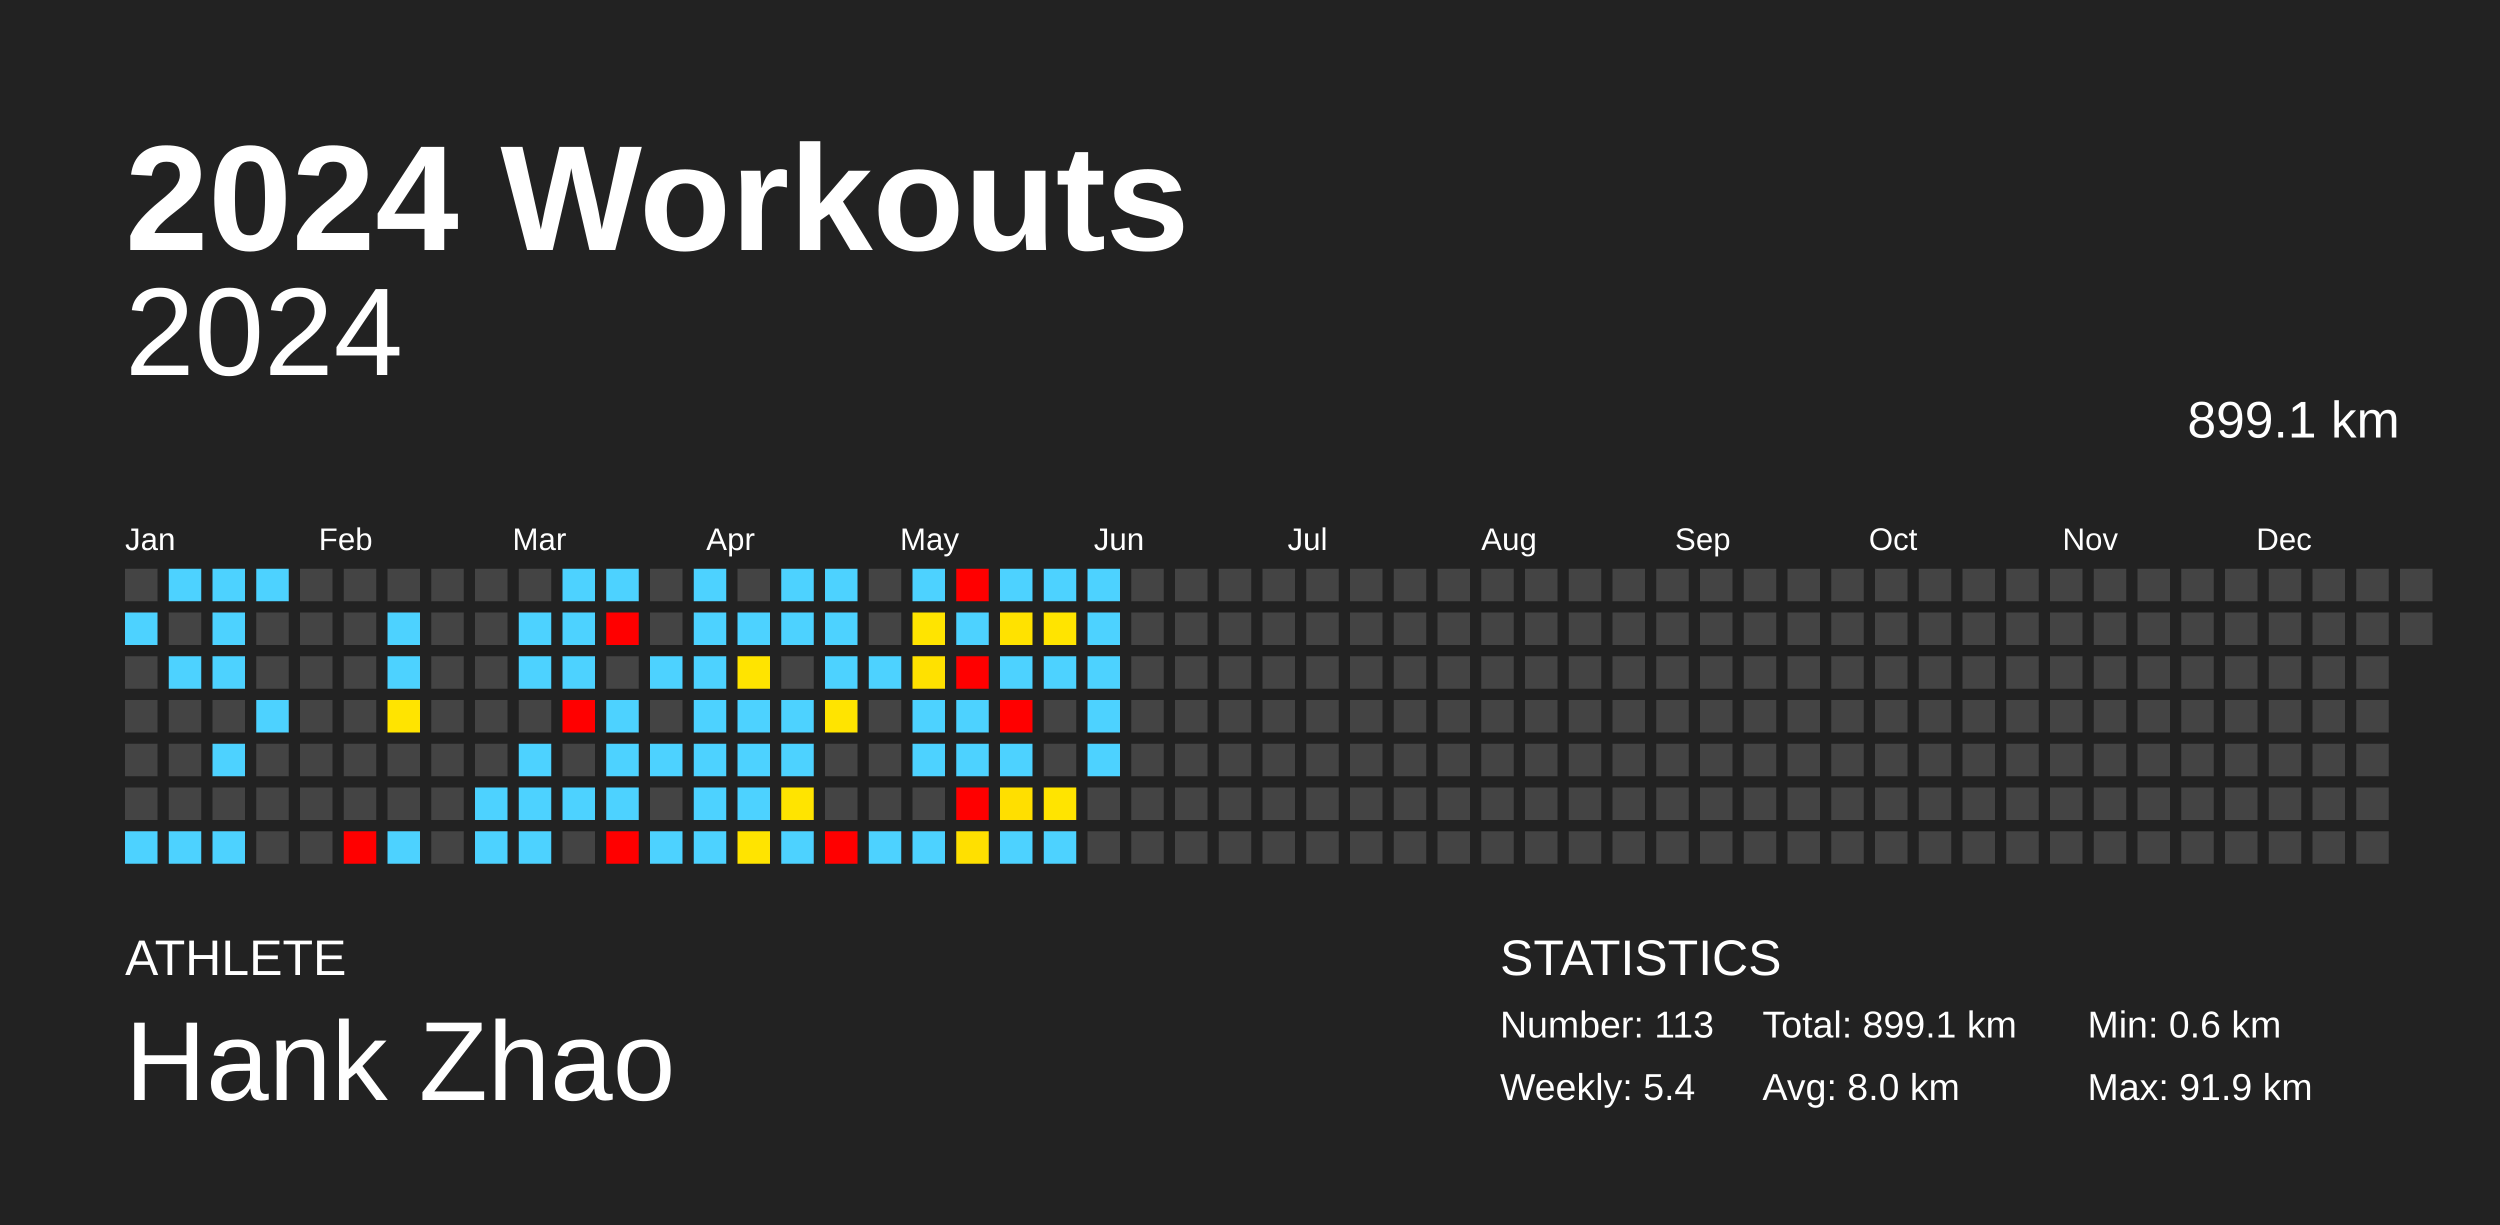
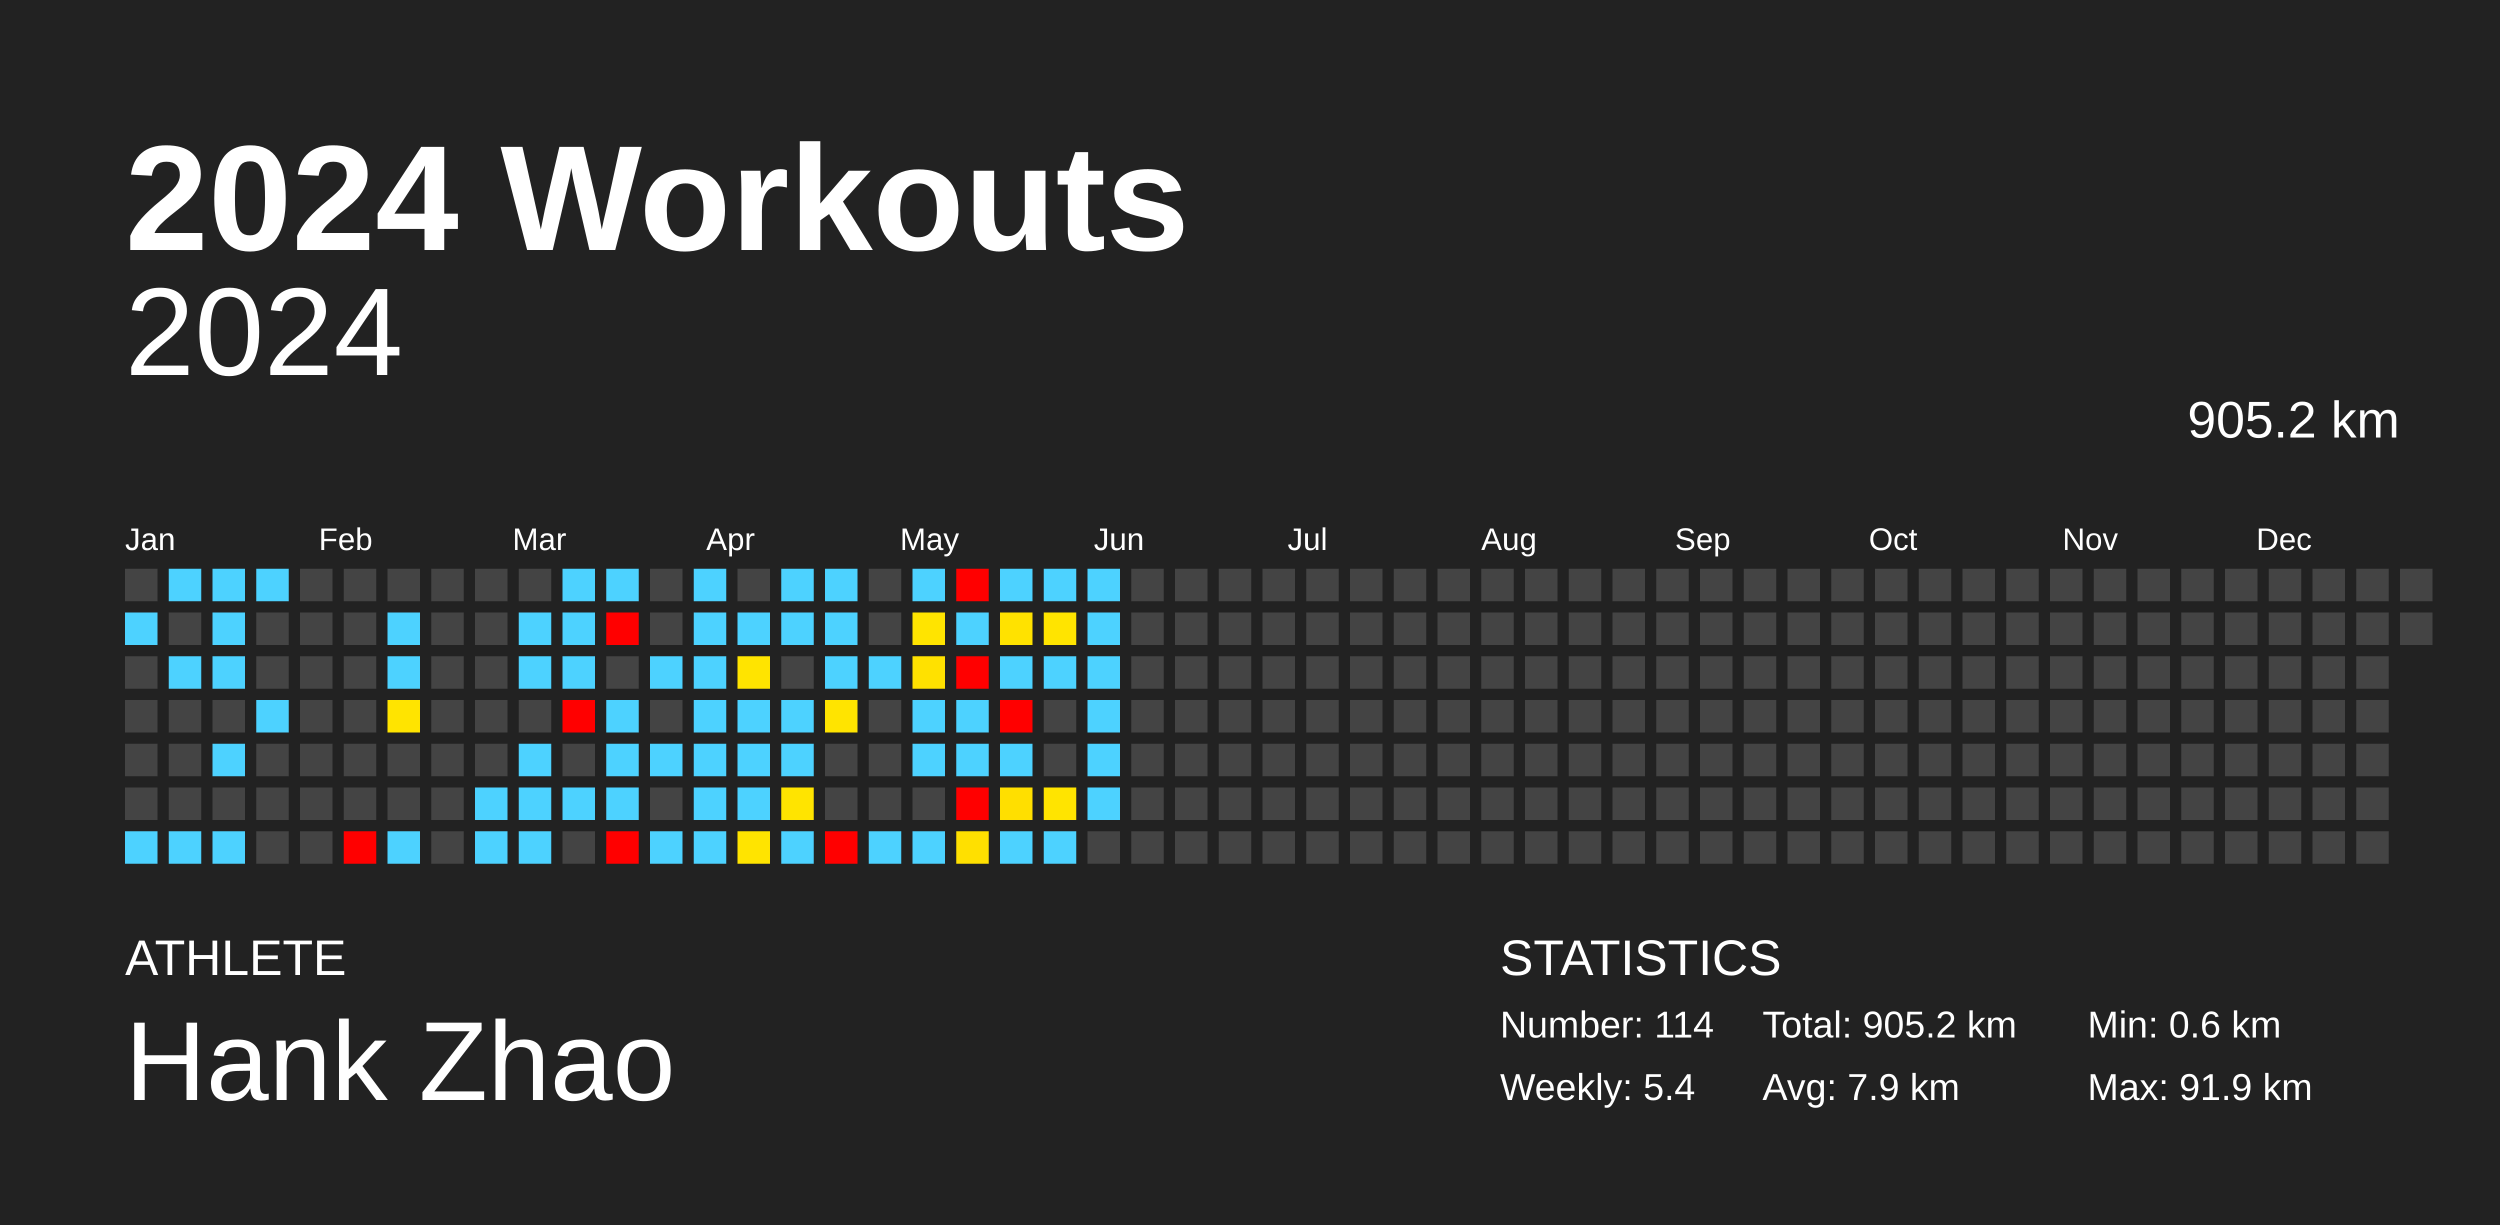
<svg xmlns="http://www.w3.org/2000/svg" baseProfile="full" height="98mm" version="1.1" viewBox="0,0,200,98" width="200mm">
  <defs />
  <rect fill="#222222" height="98" width="200" x="0" y="0" />
  <text fill="#FFFFFF" style="font-size:12px; font-family:Arial; font-weight:bold;" x="10" y="20">2024 Workouts</text>
  <text fill="#FFFFFF" style="font-size:4px; font-family:Arial" x="10" y="78">ATHLETE</text>
  <text fill="#FFFFFF" style="font-size:9px; font-family:Arial" x="10" y="88">Hank Zhao</text>
  <text fill="#FFFFFF" style="font-size:4px; font-family:Arial" x="120" y="78">STATISTICS</text>
-   <text fill="#FFFFFF" style="font-size:3px; font-family:Arial" x="120" y="83">Number: 113</text>
+   <text fill="#FFFFFF" style="font-size:3px; font-family:Arial" x="120" y="83">Number: 114</text>
  <text fill="#FFFFFF" style="font-size:3px; font-family:Arial" x="120" y="88">Weekly: 5.4</text>
-   <text fill="#FFFFFF" style="font-size:3px; font-family:Arial" x="141" y="83">Total: 899.1 km</text>
-   <text fill="#FFFFFF" style="font-size:3px; font-family:Arial" x="141" y="88">Avg: 8.0 km</text>
+   <text fill="#FFFFFF" style="font-size:3px; font-family:Arial" x="141" y="83">Total: 905.2 km</text>
+   <text fill="#FFFFFF" style="font-size:3px; font-family:Arial" x="141" y="88">Avg: 7.9 km</text>
  <text fill="#FFFFFF" style="font-size:3px; font-family:Arial" x="167" y="83">Min: 0.6 km</text>
  <text fill="#FFFFFF" style="font-size:3px; font-family:Arial" x="167" y="88">Max: 91.9 km</text>
  <text alignment-baseline="hanging" fill="#FFFFFF" style="font-size:10.0px; font-family:Arial;" x="10" y="30">2024</text>
-   <text alignment-baseline="hanging" fill="#FFFFFF" style="font-size:4.125px; font-family:Arial;" x="175" y="35">899.1 km</text>
+   <text alignment-baseline="hanging" fill="#FFFFFF" style="font-size:4.125px; font-family:Arial;" x="175" y="35">905.2 km</text>
  <text fill="#FFFFFF" style="font-size:2.5px; font-family:Arial" x="10.0" y="44">Jan</text>
  <text fill="#FFFFFF" style="font-size:2.5px; font-family:Arial" x="25.5" y="44">Feb</text>
  <text fill="#FFFFFF" style="font-size:2.5px; font-family:Arial" x="41.0" y="44">Mar</text>
  <text fill="#FFFFFF" style="font-size:2.5px; font-family:Arial" x="56.5" y="44">Apr</text>
  <text fill="#FFFFFF" style="font-size:2.5px; font-family:Arial" x="72.0" y="44">May</text>
  <text fill="#FFFFFF" style="font-size:2.5px; font-family:Arial" x="87.5" y="44">Jun</text>
  <text fill="#FFFFFF" style="font-size:2.5px; font-family:Arial" x="103.0" y="44">Jul</text>
  <text fill="#FFFFFF" style="font-size:2.5px; font-family:Arial" x="118.5" y="44">Aug</text>
  <text fill="#FFFFFF" style="font-size:2.5px; font-family:Arial" x="134.0" y="44">Sep</text>
  <text fill="#FFFFFF" style="font-size:2.5px; font-family:Arial" x="149.5" y="44">Oct</text>
  <text fill="#FFFFFF" style="font-size:2.5px; font-family:Arial" x="165.0" y="44">Nov</text>
  <text fill="#FFFFFF" style="font-size:2.5px; font-family:Arial" x="180.5" y="44">Dec</text>
  <rect fill="#444444" height="2.6" width="2.6" x="10.0" y="45.5" />
  <rect fill="#4dd2ff" height="2.6" width="2.6" x="10.0" y="49.0" />
  <rect fill="#444444" height="2.6" width="2.6" x="10.0" y="52.5" />
  <rect fill="#444444" height="2.6" width="2.6" x="10.0" y="56.0" />
  <rect fill="#444444" height="2.6" width="2.6" x="10.0" y="59.5" />
  <rect fill="#444444" height="2.6" width="2.6" x="10.0" y="63.0" />
  <rect fill="#4dd2ff" height="2.6" width="2.6" x="10.0" y="66.5" />
  <rect fill="#4dd2ff" height="2.6" width="2.6" x="13.5" y="45.5" />
  <rect fill="#444444" height="2.6" width="2.6" x="13.5" y="49.0" />
  <rect fill="#4dd2ff" height="2.6" width="2.6" x="13.5" y="52.5" />
  <rect fill="#444444" height="2.6" width="2.6" x="13.5" y="56.0" />
  <rect fill="#444444" height="2.6" width="2.6" x="13.5" y="59.5" />
  <rect fill="#444444" height="2.6" width="2.6" x="13.5" y="63.0" />
  <rect fill="#4dd2ff" height="2.6" width="2.6" x="13.5" y="66.5" />
  <rect fill="#4dd2ff" height="2.6" width="2.6" x="17.0" y="45.5" />
  <rect fill="#4dd2ff" height="2.6" width="2.6" x="17.0" y="49.0" />
  <rect fill="#4dd2ff" height="2.6" width="2.6" x="17.0" y="52.5" />
  <rect fill="#444444" height="2.6" width="2.6" x="17.0" y="56.0" />
  <rect fill="#4dd2ff" height="2.6" width="2.6" x="17.0" y="59.5" />
  <rect fill="#444444" height="2.6" width="2.6" x="17.0" y="63.0" />
  <rect fill="#4dd2ff" height="2.6" width="2.6" x="17.0" y="66.5" />
  <rect fill="#4dd2ff" height="2.6" width="2.6" x="20.5" y="45.5" />
  <rect fill="#444444" height="2.6" width="2.6" x="20.5" y="49.0" />
  <rect fill="#444444" height="2.6" width="2.6" x="20.5" y="52.5" />
  <rect fill="#4dd2ff" height="2.6" width="2.6" x="20.5" y="56.0" />
  <rect fill="#444444" height="2.6" width="2.6" x="20.5" y="59.5" />
  <rect fill="#444444" height="2.6" width="2.6" x="20.5" y="63.0" />
  <rect fill="#444444" height="2.6" width="2.6" x="20.5" y="66.5" />
  <rect fill="#444444" height="2.6" width="2.6" x="24.0" y="45.5" />
  <rect fill="#444444" height="2.6" width="2.6" x="24.0" y="49.0" />
  <rect fill="#444444" height="2.6" width="2.6" x="24.0" y="52.5" />
  <rect fill="#444444" height="2.6" width="2.6" x="24.0" y="56.0" />
  <rect fill="#444444" height="2.6" width="2.6" x="24.0" y="59.5" />
  <rect fill="#444444" height="2.6" width="2.6" x="24.0" y="63.0" />
  <rect fill="#444444" height="2.6" width="2.6" x="24.0" y="66.5" />
  <rect fill="#444444" height="2.6" width="2.6" x="27.5" y="45.5" />
  <rect fill="#444444" height="2.6" width="2.6" x="27.5" y="49.0" />
  <rect fill="#444444" height="2.6" width="2.6" x="27.5" y="52.5" />
  <rect fill="#444444" height="2.6" width="2.6" x="27.5" y="56.0" />
  <rect fill="#444444" height="2.6" width="2.6" x="27.5" y="59.5" />
  <rect fill="#444444" height="2.6" width="2.6" x="27.5" y="63.0" />
  <rect fill="red" height="2.6" width="2.6" x="27.5" y="66.5" />
  <rect fill="#444444" height="2.6" width="2.6" x="31.0" y="45.5" />
  <rect fill="#4dd2ff" height="2.6" width="2.6" x="31.0" y="49.0" />
  <rect fill="#4dd2ff" height="2.6" width="2.6" x="31.0" y="52.5" />
  <rect fill="#ffe400" height="2.6" width="2.6" x="31.0" y="56.0" />
  <rect fill="#444444" height="2.6" width="2.6" x="31.0" y="59.5" />
  <rect fill="#444444" height="2.6" width="2.6" x="31.0" y="63.0" />
  <rect fill="#4dd2ff" height="2.6" width="2.6" x="31.0" y="66.5" />
  <rect fill="#444444" height="2.6" width="2.6" x="34.5" y="45.5" />
  <rect fill="#444444" height="2.6" width="2.6" x="34.5" y="49.0" />
  <rect fill="#444444" height="2.6" width="2.6" x="34.5" y="52.5" />
  <rect fill="#444444" height="2.6" width="2.6" x="34.5" y="56.0" />
  <rect fill="#444444" height="2.6" width="2.6" x="34.5" y="59.5" />
  <rect fill="#444444" height="2.6" width="2.6" x="34.5" y="63.0" />
  <rect fill="#444444" height="2.6" width="2.6" x="34.5" y="66.5" />
  <rect fill="#444444" height="2.6" width="2.6" x="38.0" y="45.5" />
  <rect fill="#444444" height="2.6" width="2.6" x="38.0" y="49.0" />
  <rect fill="#444444" height="2.6" width="2.6" x="38.0" y="52.5" />
  <rect fill="#444444" height="2.6" width="2.6" x="38.0" y="56.0" />
  <rect fill="#444444" height="2.6" width="2.6" x="38.0" y="59.5" />
  <rect fill="#4dd2ff" height="2.6" width="2.6" x="38.0" y="63.0" />
  <rect fill="#4dd2ff" height="2.6" width="2.6" x="38.0" y="66.5" />
  <rect fill="#444444" height="2.6" width="2.6" x="41.5" y="45.5" />
  <rect fill="#4dd2ff" height="2.6" width="2.6" x="41.5" y="49.0" />
  <rect fill="#4dd2ff" height="2.6" width="2.6" x="41.5" y="52.5" />
  <rect fill="#444444" height="2.6" width="2.6" x="41.5" y="56.0" />
  <rect fill="#4dd2ff" height="2.6" width="2.6" x="41.5" y="59.5" />
  <rect fill="#4dd2ff" height="2.6" width="2.6" x="41.5" y="63.0" />
  <rect fill="#4dd2ff" height="2.6" width="2.6" x="41.5" y="66.5" />
  <rect fill="#4dd2ff" height="2.6" width="2.6" x="45.0" y="45.5" />
  <rect fill="#4dd2ff" height="2.6" width="2.6" x="45.0" y="49.0" />
  <rect fill="#4dd2ff" height="2.6" width="2.6" x="45.0" y="52.5" />
  <rect fill="red" height="2.6" width="2.6" x="45.0" y="56.0" />
  <rect fill="#444444" height="2.6" width="2.6" x="45.0" y="59.5" />
  <rect fill="#4dd2ff" height="2.6" width="2.6" x="45.0" y="63.0" />
  <rect fill="#444444" height="2.6" width="2.6" x="45.0" y="66.5" />
  <rect fill="#4dd2ff" height="2.6" width="2.6" x="48.5" y="45.5" />
  <rect fill="red" height="2.6" width="2.6" x="48.5" y="49.0" />
  <rect fill="#444444" height="2.6" width="2.6" x="48.5" y="52.5" />
  <rect fill="#4dd2ff" height="2.6" width="2.6" x="48.5" y="56.0" />
  <rect fill="#4dd2ff" height="2.6" width="2.6" x="48.5" y="59.5" />
  <rect fill="#4dd2ff" height="2.6" width="2.6" x="48.5" y="63.0" />
  <rect fill="red" height="2.6" width="2.6" x="48.5" y="66.5" />
  <rect fill="#444444" height="2.6" width="2.6" x="52.0" y="45.5" />
  <rect fill="#444444" height="2.6" width="2.6" x="52.0" y="49.0" />
  <rect fill="#4dd2ff" height="2.6" width="2.6" x="52.0" y="52.5" />
  <rect fill="#444444" height="2.6" width="2.6" x="52.0" y="56.0" />
  <rect fill="#4dd2ff" height="2.6" width="2.6" x="52.0" y="59.5" />
  <rect fill="#444444" height="2.6" width="2.6" x="52.0" y="63.0" />
  <rect fill="#4dd2ff" height="2.6" width="2.6" x="52.0" y="66.5" />
  <rect fill="#4dd2ff" height="2.6" width="2.6" x="55.5" y="45.5" />
  <rect fill="#4dd2ff" height="2.6" width="2.6" x="55.5" y="49.0" />
  <rect fill="#4dd2ff" height="2.6" width="2.6" x="55.5" y="52.5" />
  <rect fill="#4dd2ff" height="2.6" width="2.6" x="55.5" y="56.0" />
  <rect fill="#4dd2ff" height="2.6" width="2.6" x="55.5" y="59.5" />
  <rect fill="#4dd2ff" height="2.6" width="2.6" x="55.5" y="63.0" />
  <rect fill="#4dd2ff" height="2.6" width="2.6" x="55.5" y="66.5" />
  <rect fill="#444444" height="2.6" width="2.6" x="59.0" y="45.5" />
  <rect fill="#4dd2ff" height="2.6" width="2.6" x="59.0" y="49.0" />
  <rect fill="#ffe400" height="2.6" width="2.6" x="59.0" y="52.5" />
  <rect fill="#4dd2ff" height="2.6" width="2.6" x="59.0" y="56.0" />
  <rect fill="#4dd2ff" height="2.6" width="2.6" x="59.0" y="59.5" />
  <rect fill="#4dd2ff" height="2.6" width="2.6" x="59.0" y="63.0" />
  <rect fill="#ffe400" height="2.6" width="2.6" x="59.0" y="66.5" />
  <rect fill="#4dd2ff" height="2.6" width="2.6" x="62.5" y="45.5" />
  <rect fill="#4dd2ff" height="2.6" width="2.6" x="62.5" y="49.0" />
  <rect fill="#444444" height="2.6" width="2.6" x="62.5" y="52.5" />
  <rect fill="#4dd2ff" height="2.6" width="2.6" x="62.5" y="56.0" />
  <rect fill="#4dd2ff" height="2.6" width="2.6" x="62.5" y="59.5" />
  <rect fill="#ffe400" height="2.6" width="2.6" x="62.5" y="63.0" />
  <rect fill="#4dd2ff" height="2.6" width="2.6" x="62.5" y="66.5" />
  <rect fill="#4dd2ff" height="2.6" width="2.6" x="66.0" y="45.5" />
  <rect fill="#4dd2ff" height="2.6" width="2.6" x="66.0" y="49.0" />
  <rect fill="#4dd2ff" height="2.6" width="2.6" x="66.0" y="52.5" />
  <rect fill="#ffe400" height="2.6" width="2.6" x="66.0" y="56.0" />
  <rect fill="#444444" height="2.6" width="2.6" x="66.0" y="59.5" />
  <rect fill="#444444" height="2.6" width="2.6" x="66.0" y="63.0" />
  <rect fill="red" height="2.6" width="2.6" x="66.0" y="66.5" />
  <rect fill="#444444" height="2.6" width="2.6" x="69.5" y="45.5" />
  <rect fill="#444444" height="2.6" width="2.6" x="69.5" y="49.0" />
  <rect fill="#4dd2ff" height="2.6" width="2.6" x="69.5" y="52.5" />
  <rect fill="#444444" height="2.6" width="2.6" x="69.5" y="56.0" />
  <rect fill="#444444" height="2.6" width="2.6" x="69.5" y="59.5" />
  <rect fill="#444444" height="2.6" width="2.6" x="69.5" y="63.0" />
  <rect fill="#4dd2ff" height="2.6" width="2.6" x="69.5" y="66.5" />
  <rect fill="#4dd2ff" height="2.6" width="2.6" x="73.0" y="45.5" />
  <rect fill="#ffe400" height="2.6" width="2.6" x="73.0" y="49.0" />
  <rect fill="#ffe100" height="2.6" width="2.6" x="73.0" y="52.5" />
  <rect fill="#4dd2ff" height="2.6" width="2.6" x="73.0" y="56.0" />
  <rect fill="#4dd2ff" height="2.6" width="2.6" x="73.0" y="59.5" />
  <rect fill="#444444" height="2.6" width="2.6" x="73.0" y="63.0" />
  <rect fill="#4dd2ff" height="2.6" width="2.6" x="73.0" y="66.5" />
  <rect fill="red" height="2.6" width="2.6" x="76.5" y="45.5" />
  <rect fill="#4dd2ff" height="2.6" width="2.6" x="76.5" y="49.0" />
  <rect fill="red" height="2.6" width="2.6" x="76.5" y="52.5" />
  <rect fill="#4dd2ff" height="2.6" width="2.6" x="76.5" y="56.0" />
  <rect fill="#4dd2ff" height="2.6" width="2.6" x="76.5" y="59.5" />
  <rect fill="red" height="2.6" width="2.6" x="76.5" y="63.0" />
  <rect fill="#ffe000" height="2.6" width="2.6" x="76.5" y="66.5" />
  <rect fill="#4dd2ff" height="2.6" width="2.6" x="80.0" y="45.5" />
  <rect fill="#ffe200" height="2.6" width="2.6" x="80.0" y="49.0" />
  <rect fill="#4dd2ff" height="2.6" width="2.6" x="80.0" y="52.5" />
  <rect fill="red" height="2.6" width="2.6" x="80.0" y="56.0" />
  <rect fill="#4dd2ff" height="2.6" width="2.6" x="80.0" y="59.5" />
  <rect fill="#ffdf00" height="2.6" width="2.6" x="80.0" y="63.0" />
  <rect fill="#4dd2ff" height="2.6" width="2.6" x="80.0" y="66.5" />
  <rect fill="#4dd2ff" height="2.6" width="2.6" x="83.5" y="45.5" />
  <rect fill="#ffe400" height="2.6" width="2.6" x="83.5" y="49.0" />
  <rect fill="#4dd2ff" height="2.6" width="2.6" x="83.5" y="52.5" />
  <rect fill="#444444" height="2.6" width="2.6" x="83.5" y="56.0" />
  <rect fill="#444444" height="2.6" width="2.6" x="83.5" y="59.5" />
  <rect fill="#ffe400" height="2.6" width="2.6" x="83.5" y="63.0" />
  <rect fill="#4dd2ff" height="2.6" width="2.6" x="83.5" y="66.5" />
  <rect fill="#4dd2ff" height="2.6" width="2.6" x="87.0" y="45.5" />
  <rect fill="#4dd2ff" height="2.6" width="2.6" x="87.0" y="49.0" />
  <rect fill="#4dd2ff" height="2.6" width="2.6" x="87.0" y="52.5" />
  <rect fill="#4dd2ff" height="2.6" width="2.6" x="87.0" y="56.0" />
  <rect fill="#4dd2ff" height="2.6" width="2.6" x="87.0" y="59.5" />
-   <rect fill="#444444" height="2.6" width="2.6" x="87.0" y="63.0" />
+   <rect fill="#4dd2ff" height="2.6" width="2.6" x="87.0" y="63.0" />
  <rect fill="#444444" height="2.6" width="2.6" x="87.0" y="66.5" />
  <rect fill="#444444" height="2.6" width="2.6" x="90.5" y="45.5" />
  <rect fill="#444444" height="2.6" width="2.6" x="90.5" y="49.0" />
  <rect fill="#444444" height="2.6" width="2.6" x="90.5" y="52.5" />
  <rect fill="#444444" height="2.6" width="2.6" x="90.5" y="56.0" />
  <rect fill="#444444" height="2.6" width="2.6" x="90.5" y="59.5" />
  <rect fill="#444444" height="2.6" width="2.6" x="90.5" y="63.0" />
  <rect fill="#444444" height="2.6" width="2.6" x="90.5" y="66.5" />
  <rect fill="#444444" height="2.6" width="2.6" x="94.0" y="45.5" />
  <rect fill="#444444" height="2.6" width="2.6" x="94.0" y="49.0" />
  <rect fill="#444444" height="2.6" width="2.6" x="94.0" y="52.5" />
  <rect fill="#444444" height="2.6" width="2.6" x="94.0" y="56.0" />
  <rect fill="#444444" height="2.6" width="2.6" x="94.0" y="59.5" />
  <rect fill="#444444" height="2.6" width="2.6" x="94.0" y="63.0" />
  <rect fill="#444444" height="2.6" width="2.6" x="94.0" y="66.5" />
  <rect fill="#444444" height="2.6" width="2.6" x="97.5" y="45.5" />
  <rect fill="#444444" height="2.6" width="2.6" x="97.5" y="49.0" />
  <rect fill="#444444" height="2.6" width="2.6" x="97.5" y="52.5" />
  <rect fill="#444444" height="2.6" width="2.6" x="97.5" y="56.0" />
  <rect fill="#444444" height="2.6" width="2.6" x="97.5" y="59.5" />
  <rect fill="#444444" height="2.6" width="2.6" x="97.5" y="63.0" />
  <rect fill="#444444" height="2.6" width="2.6" x="97.5" y="66.5" />
  <rect fill="#444444" height="2.6" width="2.6" x="101.0" y="45.5" />
  <rect fill="#444444" height="2.6" width="2.6" x="101.0" y="49.0" />
  <rect fill="#444444" height="2.6" width="2.6" x="101.0" y="52.5" />
  <rect fill="#444444" height="2.6" width="2.6" x="101.0" y="56.0" />
  <rect fill="#444444" height="2.6" width="2.6" x="101.0" y="59.5" />
  <rect fill="#444444" height="2.6" width="2.6" x="101.0" y="63.0" />
  <rect fill="#444444" height="2.6" width="2.6" x="101.0" y="66.5" />
  <rect fill="#444444" height="2.6" width="2.6" x="104.5" y="45.5" />
  <rect fill="#444444" height="2.6" width="2.6" x="104.5" y="49.0" />
  <rect fill="#444444" height="2.6" width="2.6" x="104.5" y="52.5" />
  <rect fill="#444444" height="2.6" width="2.6" x="104.5" y="56.0" />
  <rect fill="#444444" height="2.6" width="2.6" x="104.5" y="59.5" />
  <rect fill="#444444" height="2.6" width="2.6" x="104.5" y="63.0" />
  <rect fill="#444444" height="2.6" width="2.6" x="104.5" y="66.5" />
  <rect fill="#444444" height="2.6" width="2.6" x="108.0" y="45.5" />
  <rect fill="#444444" height="2.6" width="2.6" x="108.0" y="49.0" />
  <rect fill="#444444" height="2.6" width="2.6" x="108.0" y="52.5" />
  <rect fill="#444444" height="2.6" width="2.6" x="108.0" y="56.0" />
  <rect fill="#444444" height="2.6" width="2.6" x="108.0" y="59.5" />
  <rect fill="#444444" height="2.6" width="2.6" x="108.0" y="63.0" />
  <rect fill="#444444" height="2.6" width="2.6" x="108.0" y="66.5" />
  <rect fill="#444444" height="2.6" width="2.6" x="111.5" y="45.5" />
  <rect fill="#444444" height="2.6" width="2.6" x="111.5" y="49.0" />
  <rect fill="#444444" height="2.6" width="2.6" x="111.5" y="52.5" />
  <rect fill="#444444" height="2.6" width="2.6" x="111.5" y="56.0" />
  <rect fill="#444444" height="2.6" width="2.6" x="111.5" y="59.5" />
  <rect fill="#444444" height="2.6" width="2.6" x="111.5" y="63.0" />
  <rect fill="#444444" height="2.6" width="2.6" x="111.5" y="66.5" />
  <rect fill="#444444" height="2.6" width="2.6" x="115.0" y="45.5" />
  <rect fill="#444444" height="2.6" width="2.6" x="115.0" y="49.0" />
  <rect fill="#444444" height="2.6" width="2.6" x="115.0" y="52.5" />
  <rect fill="#444444" height="2.6" width="2.6" x="115.0" y="56.0" />
  <rect fill="#444444" height="2.6" width="2.6" x="115.0" y="59.5" />
  <rect fill="#444444" height="2.6" width="2.6" x="115.0" y="63.0" />
  <rect fill="#444444" height="2.6" width="2.6" x="115.0" y="66.5" />
  <rect fill="#444444" height="2.6" width="2.6" x="118.5" y="45.5" />
  <rect fill="#444444" height="2.6" width="2.6" x="118.5" y="49.0" />
  <rect fill="#444444" height="2.6" width="2.6" x="118.5" y="52.5" />
  <rect fill="#444444" height="2.6" width="2.6" x="118.5" y="56.0" />
  <rect fill="#444444" height="2.6" width="2.6" x="118.5" y="59.5" />
  <rect fill="#444444" height="2.6" width="2.6" x="118.5" y="63.0" />
  <rect fill="#444444" height="2.6" width="2.6" x="118.5" y="66.5" />
  <rect fill="#444444" height="2.6" width="2.6" x="122.0" y="45.5" />
  <rect fill="#444444" height="2.6" width="2.6" x="122.0" y="49.0" />
  <rect fill="#444444" height="2.6" width="2.6" x="122.0" y="52.5" />
  <rect fill="#444444" height="2.6" width="2.6" x="122.0" y="56.0" />
  <rect fill="#444444" height="2.6" width="2.6" x="122.0" y="59.5" />
  <rect fill="#444444" height="2.6" width="2.6" x="122.0" y="63.0" />
  <rect fill="#444444" height="2.6" width="2.6" x="122.0" y="66.5" />
  <rect fill="#444444" height="2.6" width="2.6" x="125.5" y="45.5" />
  <rect fill="#444444" height="2.6" width="2.6" x="125.5" y="49.0" />
  <rect fill="#444444" height="2.6" width="2.6" x="125.5" y="52.5" />
  <rect fill="#444444" height="2.6" width="2.6" x="125.5" y="56.0" />
  <rect fill="#444444" height="2.6" width="2.6" x="125.5" y="59.5" />
  <rect fill="#444444" height="2.6" width="2.6" x="125.5" y="63.0" />
  <rect fill="#444444" height="2.6" width="2.6" x="125.5" y="66.5" />
  <rect fill="#444444" height="2.6" width="2.6" x="129.0" y="45.5" />
  <rect fill="#444444" height="2.6" width="2.6" x="129.0" y="49.0" />
  <rect fill="#444444" height="2.6" width="2.6" x="129.0" y="52.5" />
  <rect fill="#444444" height="2.6" width="2.6" x="129.0" y="56.0" />
  <rect fill="#444444" height="2.6" width="2.6" x="129.0" y="59.5" />
  <rect fill="#444444" height="2.6" width="2.6" x="129.0" y="63.0" />
  <rect fill="#444444" height="2.6" width="2.6" x="129.0" y="66.5" />
  <rect fill="#444444" height="2.6" width="2.6" x="132.5" y="45.5" />
  <rect fill="#444444" height="2.6" width="2.6" x="132.5" y="49.0" />
  <rect fill="#444444" height="2.6" width="2.6" x="132.5" y="52.5" />
  <rect fill="#444444" height="2.6" width="2.6" x="132.5" y="56.0" />
  <rect fill="#444444" height="2.6" width="2.6" x="132.5" y="59.5" />
  <rect fill="#444444" height="2.6" width="2.6" x="132.5" y="63.0" />
  <rect fill="#444444" height="2.6" width="2.6" x="132.5" y="66.5" />
  <rect fill="#444444" height="2.6" width="2.6" x="136.0" y="45.5" />
  <rect fill="#444444" height="2.6" width="2.6" x="136.0" y="49.0" />
  <rect fill="#444444" height="2.6" width="2.6" x="136.0" y="52.5" />
  <rect fill="#444444" height="2.6" width="2.6" x="136.0" y="56.0" />
  <rect fill="#444444" height="2.6" width="2.6" x="136.0" y="59.5" />
  <rect fill="#444444" height="2.6" width="2.6" x="136.0" y="63.0" />
  <rect fill="#444444" height="2.6" width="2.6" x="136.0" y="66.5" />
  <rect fill="#444444" height="2.6" width="2.6" x="139.5" y="45.5" />
  <rect fill="#444444" height="2.6" width="2.6" x="139.5" y="49.0" />
  <rect fill="#444444" height="2.6" width="2.6" x="139.5" y="52.5" />
  <rect fill="#444444" height="2.6" width="2.6" x="139.5" y="56.0" />
  <rect fill="#444444" height="2.6" width="2.6" x="139.5" y="59.5" />
  <rect fill="#444444" height="2.6" width="2.6" x="139.5" y="63.0" />
  <rect fill="#444444" height="2.6" width="2.6" x="139.5" y="66.5" />
  <rect fill="#444444" height="2.6" width="2.6" x="143.0" y="45.5" />
  <rect fill="#444444" height="2.6" width="2.6" x="143.0" y="49.0" />
  <rect fill="#444444" height="2.6" width="2.6" x="143.0" y="52.5" />
  <rect fill="#444444" height="2.6" width="2.6" x="143.0" y="56.0" />
  <rect fill="#444444" height="2.6" width="2.6" x="143.0" y="59.5" />
  <rect fill="#444444" height="2.6" width="2.6" x="143.0" y="63.0" />
  <rect fill="#444444" height="2.6" width="2.6" x="143.0" y="66.5" />
  <rect fill="#444444" height="2.6" width="2.6" x="146.5" y="45.5" />
  <rect fill="#444444" height="2.6" width="2.6" x="146.5" y="49.0" />
  <rect fill="#444444" height="2.6" width="2.6" x="146.5" y="52.5" />
  <rect fill="#444444" height="2.6" width="2.6" x="146.5" y="56.0" />
  <rect fill="#444444" height="2.6" width="2.6" x="146.5" y="59.5" />
  <rect fill="#444444" height="2.6" width="2.6" x="146.5" y="63.0" />
  <rect fill="#444444" height="2.6" width="2.6" x="146.5" y="66.5" />
  <rect fill="#444444" height="2.6" width="2.6" x="150.0" y="45.5" />
  <rect fill="#444444" height="2.6" width="2.6" x="150.0" y="49.0" />
  <rect fill="#444444" height="2.6" width="2.6" x="150.0" y="52.5" />
  <rect fill="#444444" height="2.6" width="2.6" x="150.0" y="56.0" />
  <rect fill="#444444" height="2.6" width="2.6" x="150.0" y="59.5" />
  <rect fill="#444444" height="2.6" width="2.6" x="150.0" y="63.0" />
  <rect fill="#444444" height="2.6" width="2.6" x="150.0" y="66.5" />
  <rect fill="#444444" height="2.6" width="2.6" x="153.5" y="45.5" />
  <rect fill="#444444" height="2.6" width="2.6" x="153.5" y="49.0" />
  <rect fill="#444444" height="2.6" width="2.6" x="153.5" y="52.5" />
  <rect fill="#444444" height="2.6" width="2.6" x="153.5" y="56.0" />
  <rect fill="#444444" height="2.6" width="2.6" x="153.5" y="59.5" />
  <rect fill="#444444" height="2.6" width="2.6" x="153.5" y="63.0" />
  <rect fill="#444444" height="2.6" width="2.6" x="153.5" y="66.5" />
  <rect fill="#444444" height="2.6" width="2.6" x="157.0" y="45.5" />
  <rect fill="#444444" height="2.6" width="2.6" x="157.0" y="49.0" />
  <rect fill="#444444" height="2.6" width="2.6" x="157.0" y="52.5" />
  <rect fill="#444444" height="2.6" width="2.6" x="157.0" y="56.0" />
  <rect fill="#444444" height="2.6" width="2.6" x="157.0" y="59.5" />
  <rect fill="#444444" height="2.6" width="2.6" x="157.0" y="63.0" />
  <rect fill="#444444" height="2.6" width="2.6" x="157.0" y="66.5" />
  <rect fill="#444444" height="2.6" width="2.6" x="160.5" y="45.5" />
  <rect fill="#444444" height="2.6" width="2.6" x="160.5" y="49.0" />
  <rect fill="#444444" height="2.6" width="2.6" x="160.5" y="52.5" />
  <rect fill="#444444" height="2.6" width="2.6" x="160.5" y="56.0" />
  <rect fill="#444444" height="2.6" width="2.6" x="160.5" y="59.5" />
  <rect fill="#444444" height="2.6" width="2.6" x="160.5" y="63.0" />
  <rect fill="#444444" height="2.6" width="2.6" x="160.5" y="66.5" />
  <rect fill="#444444" height="2.6" width="2.6" x="164.0" y="45.5" />
  <rect fill="#444444" height="2.6" width="2.6" x="164.0" y="49.0" />
  <rect fill="#444444" height="2.6" width="2.6" x="164.0" y="52.5" />
  <rect fill="#444444" height="2.6" width="2.6" x="164.0" y="56.0" />
  <rect fill="#444444" height="2.6" width="2.6" x="164.0" y="59.5" />
  <rect fill="#444444" height="2.6" width="2.6" x="164.0" y="63.0" />
  <rect fill="#444444" height="2.6" width="2.6" x="164.0" y="66.5" />
  <rect fill="#444444" height="2.6" width="2.6" x="167.5" y="45.5" />
  <rect fill="#444444" height="2.6" width="2.6" x="167.5" y="49.0" />
  <rect fill="#444444" height="2.6" width="2.6" x="167.5" y="52.5" />
  <rect fill="#444444" height="2.6" width="2.6" x="167.5" y="56.0" />
  <rect fill="#444444" height="2.6" width="2.6" x="167.5" y="59.5" />
  <rect fill="#444444" height="2.6" width="2.6" x="167.5" y="63.0" />
  <rect fill="#444444" height="2.6" width="2.6" x="167.5" y="66.5" />
  <rect fill="#444444" height="2.6" width="2.6" x="171.0" y="45.5" />
  <rect fill="#444444" height="2.6" width="2.6" x="171.0" y="49.0" />
  <rect fill="#444444" height="2.6" width="2.6" x="171.0" y="52.5" />
  <rect fill="#444444" height="2.6" width="2.6" x="171.0" y="56.0" />
  <rect fill="#444444" height="2.6" width="2.6" x="171.0" y="59.5" />
  <rect fill="#444444" height="2.6" width="2.6" x="171.0" y="63.0" />
  <rect fill="#444444" height="2.6" width="2.6" x="171.0" y="66.5" />
  <rect fill="#444444" height="2.6" width="2.6" x="174.5" y="45.5" />
  <rect fill="#444444" height="2.6" width="2.6" x="174.5" y="49.0" />
  <rect fill="#444444" height="2.6" width="2.6" x="174.5" y="52.5" />
  <rect fill="#444444" height="2.6" width="2.6" x="174.5" y="56.0" />
  <rect fill="#444444" height="2.6" width="2.6" x="174.5" y="59.5" />
  <rect fill="#444444" height="2.6" width="2.6" x="174.5" y="63.0" />
  <rect fill="#444444" height="2.6" width="2.6" x="174.5" y="66.5" />
  <rect fill="#444444" height="2.6" width="2.6" x="178.0" y="45.5" />
  <rect fill="#444444" height="2.6" width="2.6" x="178.0" y="49.0" />
  <rect fill="#444444" height="2.6" width="2.6" x="178.0" y="52.5" />
  <rect fill="#444444" height="2.6" width="2.6" x="178.0" y="56.0" />
  <rect fill="#444444" height="2.6" width="2.6" x="178.0" y="59.5" />
  <rect fill="#444444" height="2.6" width="2.6" x="178.0" y="63.0" />
  <rect fill="#444444" height="2.6" width="2.6" x="178.0" y="66.5" />
  <rect fill="#444444" height="2.6" width="2.6" x="181.5" y="45.5" />
  <rect fill="#444444" height="2.6" width="2.6" x="181.5" y="49.0" />
  <rect fill="#444444" height="2.6" width="2.6" x="181.5" y="52.5" />
  <rect fill="#444444" height="2.6" width="2.6" x="181.5" y="56.0" />
  <rect fill="#444444" height="2.6" width="2.6" x="181.5" y="59.5" />
  <rect fill="#444444" height="2.6" width="2.6" x="181.5" y="63.0" />
  <rect fill="#444444" height="2.6" width="2.6" x="181.5" y="66.5" />
  <rect fill="#444444" height="2.6" width="2.6" x="185.0" y="45.5" />
  <rect fill="#444444" height="2.6" width="2.6" x="185.0" y="49.0" />
  <rect fill="#444444" height="2.6" width="2.6" x="185.0" y="52.5" />
  <rect fill="#444444" height="2.6" width="2.6" x="185.0" y="56.0" />
  <rect fill="#444444" height="2.6" width="2.6" x="185.0" y="59.5" />
  <rect fill="#444444" height="2.6" width="2.6" x="185.0" y="63.0" />
  <rect fill="#444444" height="2.6" width="2.6" x="185.0" y="66.5" />
  <rect fill="#444444" height="2.6" width="2.6" x="188.5" y="45.5" />
  <rect fill="#444444" height="2.6" width="2.6" x="188.5" y="49.0" />
  <rect fill="#444444" height="2.6" width="2.6" x="188.5" y="52.5" />
  <rect fill="#444444" height="2.6" width="2.6" x="188.5" y="56.0" />
  <rect fill="#444444" height="2.6" width="2.6" x="188.5" y="59.5" />
  <rect fill="#444444" height="2.6" width="2.6" x="188.5" y="63.0" />
  <rect fill="#444444" height="2.6" width="2.6" x="188.5" y="66.5" />
  <rect fill="#444444" height="2.6" width="2.6" x="192.0" y="45.5" />
  <rect fill="#444444" height="2.6" width="2.6" x="192.0" y="49.0" />
</svg>
